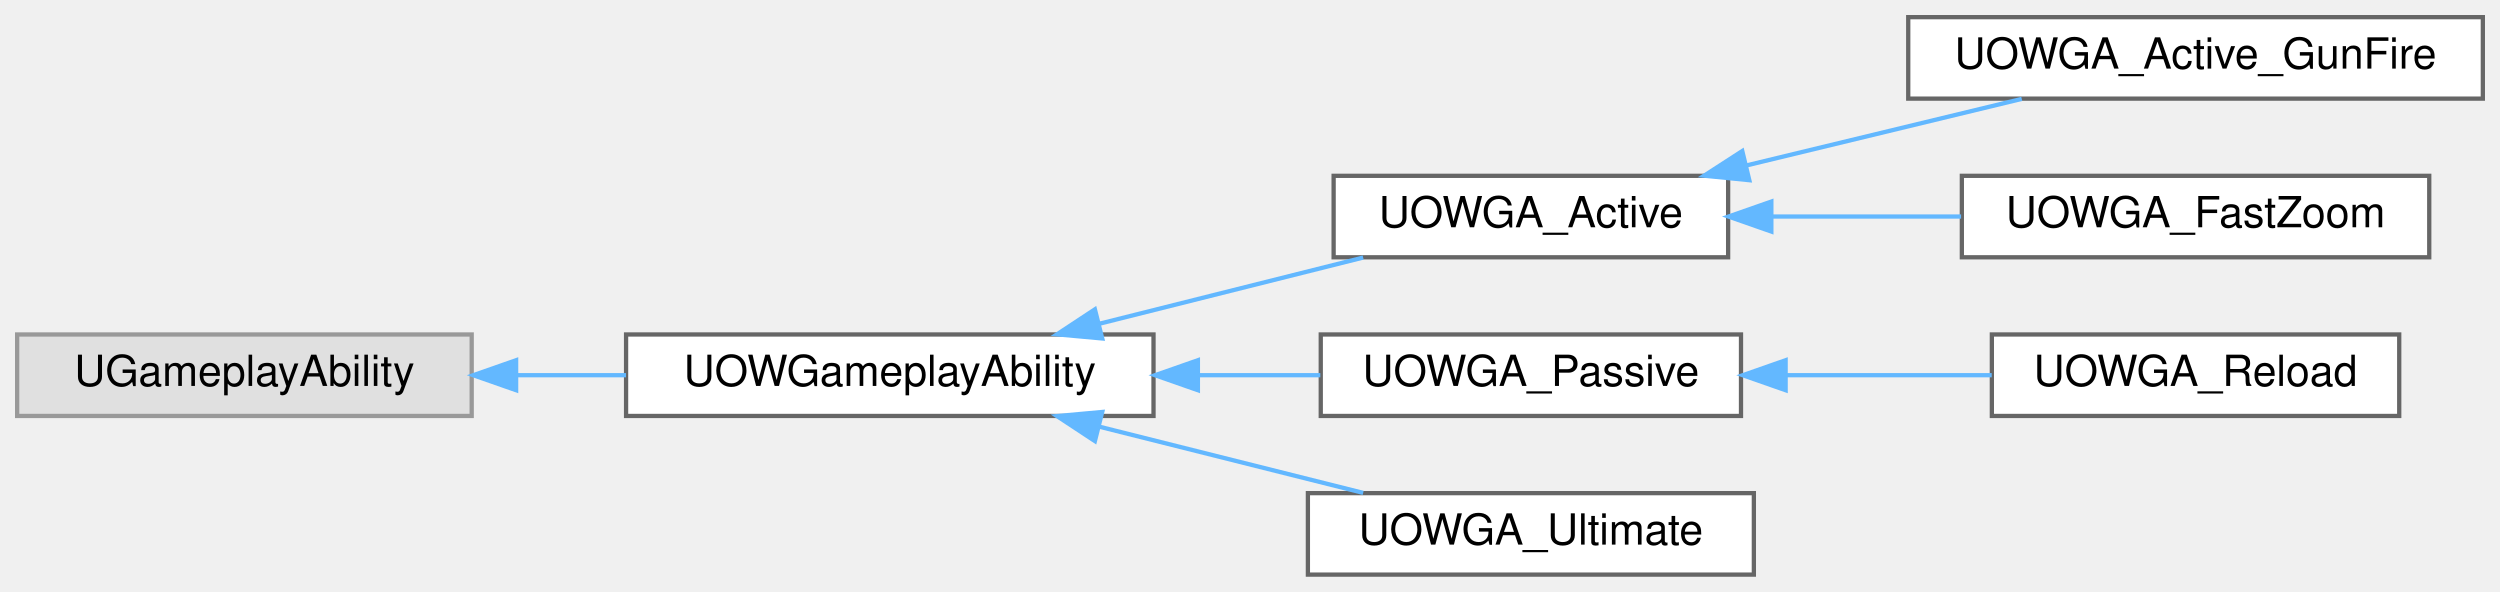
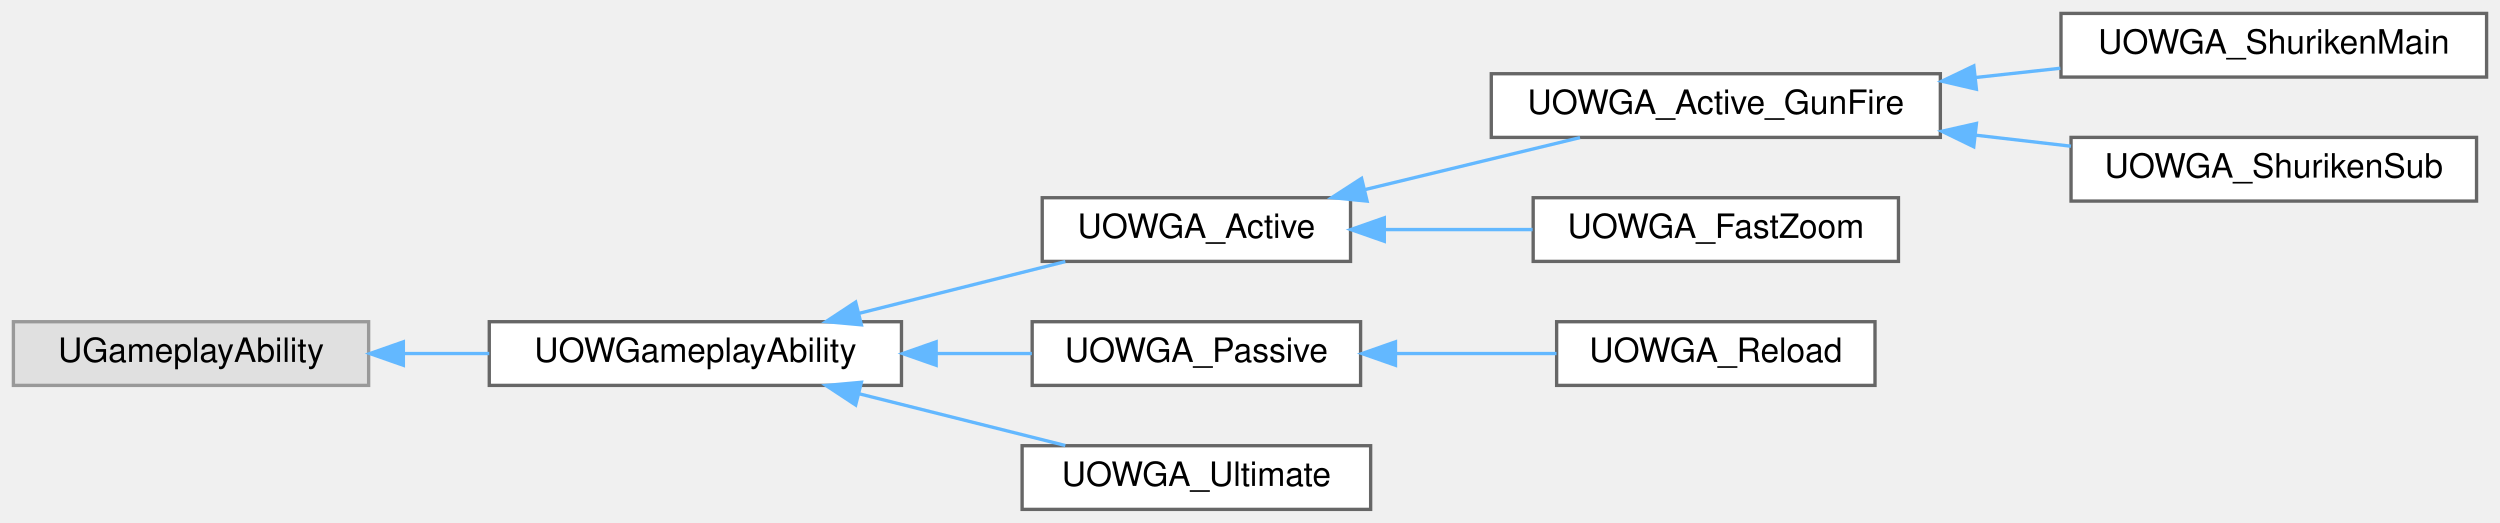
- <svg xmlns="http://www.w3.org/2000/svg" xmlns:xlink="http://www.w3.org/1999/xlink" width="583pt" height="138pt" viewBox="0.00 0.00 583.00 138.00">
-   <g id="graph0" class="graph" transform="scale(1 1) rotate(0) translate(4 134)">
+ <svg xmlns="http://www.w3.org/2000/svg" xmlns:xlink="http://www.w3.org/1999/xlink" width="746pt" height="156pt" viewBox="0.00 0.00 746.00 156.00">
+   <g id="graph0" class="graph" transform="scale(1 1) rotate(0) translate(4 152)">
    <g id="Node000000" class="node">
      <g id="a_Node000000">
        <a xlink:title=" ">
          <polygon fill="#e0e0e0" stroke="#999999" points="106,-56 0,-56 0,-37 106,-37 106,-56" />
          <text text-anchor="middle" x="53" y="-44" font-family="Helvetica,sans-Serif" font-size="10.00">UGameplayAbility</text>
        </a>
      </g>
    </g>
    <g id="Node000001" class="node">
      <g id="a_Node000001">
        <a xlink:href="classUOWGameplayAbility.html" target="_top" xlink:title=" ">
          <polygon fill="white" stroke="#666666" points="265,-56 142,-56 142,-37 265,-37 265,-56" />
          <text text-anchor="middle" x="203.5" y="-44" font-family="Helvetica,sans-Serif" font-size="10.00">UOWGameplayAbility</text>
        </a>
      </g>
    </g>
    <g id="edge12_Node000000_Node000001" class="edge">
      <g id="a_edge12_Node000000_Node000001">
        <a xlink:title=" ">
          <path fill="none" stroke="#63b8ff" d="M116.51,-46.5C124.95,-46.5 133.59,-46.5 141.99,-46.5" />
          <polygon fill="#63b8ff" stroke="#63b8ff" points="116.36,-43 106.36,-46.5 116.36,-50 116.36,-43" />
        </a>
      </g>
    </g>
    <g id="Node000002" class="node">
      <g id="a_Node000002">
        <a xlink:href="classUOWGA__Active.html" target="_top" xlink:title=" ">
          <polygon fill="white" stroke="#666666" points="399,-93 307,-93 307,-74 399,-74 399,-93" />
          <text text-anchor="middle" x="353" y="-81" font-family="Helvetica,sans-Serif" font-size="10.00">UOWGA_Active</text>
        </a>
      </g>
    </g>
    <g id="edge13_Node000001_Node000002" class="edge">
      <g id="a_edge13_Node000001_Node000002">
        <a xlink:title=" ">
          <path fill="none" stroke="#63b8ff" d="M252.31,-58.49C272.26,-63.5 295.1,-69.23 313.89,-73.94" />
          <polygon fill="#63b8ff" stroke="#63b8ff" points="253.04,-55.07 242.48,-56.03 251.33,-61.86 253.04,-55.07" />
        </a>
      </g>
    </g>
-     <g id="Node000005" class="node">
-       <g id="a_Node000005">
+     <g id="Node000007" class="node">
+       <g id="a_Node000007">
        <a xlink:href="classUOWGA__Passive.html" target="_top" xlink:title=" ">
          <polygon fill="white" stroke="#666666" points="402,-56 304,-56 304,-37 402,-37 402,-56" />
          <text text-anchor="middle" x="353" y="-44" font-family="Helvetica,sans-Serif" font-size="10.00">UOWGA_Passive</text>
        </a>
      </g>
    </g>
-     <g id="edge16_Node000001_Node000005" class="edge">
-       <g id="a_edge16_Node000001_Node000005">
+     <g id="edge18_Node000001_Node000007" class="edge">
+       <g id="a_edge18_Node000001_Node000007">
        <a xlink:title=" ">
          <path fill="none" stroke="#63b8ff" d="M275.37,-46.5C285.04,-46.5 294.77,-46.5 303.9,-46.5" />
          <polygon fill="#63b8ff" stroke="#63b8ff" points="275.35,-43 265.35,-46.5 275.35,-50 275.35,-43" />
        </a>
      </g>
    </g>
-     <g id="Node000007" class="node">
-       <g id="a_Node000007">
+     <g id="Node000009" class="node">
+       <g id="a_Node000009">
        <a xlink:href="classUOWGA__Ultimate.html" target="_top" xlink:title=" ">
          <polygon fill="white" stroke="#666666" points="405,-19 301,-19 301,0 405,0 405,-19" />
          <text text-anchor="middle" x="353" y="-7" font-family="Helvetica,sans-Serif" font-size="10.00">UOWGA_Ultimate</text>
        </a>
      </g>
    </g>
-     <g id="edge18_Node000001_Node000007" class="edge">
-       <g id="a_edge18_Node000001_Node000007">
+     <g id="edge20_Node000001_Node000009" class="edge">
+       <g id="a_edge20_Node000001_Node000009">
        <a xlink:title=" ">
          <path fill="none" stroke="#63b8ff" d="M252.31,-34.51C272.26,-29.5 295.1,-23.77 313.89,-19.06" />
          <polygon fill="#63b8ff" stroke="#63b8ff" points="251.33,-31.14 242.48,-36.97 253.04,-37.93 251.33,-31.14" />
        </a>
      </g>
    </g>
    <g id="Node000003" class="node">
      <g id="a_Node000003">
        <a xlink:href="classUOWGA__Active__GunFire.html" target="_top" xlink:title=" ">
          <polygon fill="white" stroke="#666666" points="575,-130 441,-130 441,-111 575,-111 575,-130" />
          <text text-anchor="middle" x="508" y="-118" font-family="Helvetica,sans-Serif" font-size="10.00">UOWGA_Active_GunFire</text>
        </a>
      </g>
    </g>
    <g id="edge14_Node000002_Node000003" class="edge">
      <g id="a_edge14_Node000002_Node000003">
        <a xlink:title=" ">
          <path fill="none" stroke="#63b8ff" d="M403.31,-95.43C424.07,-100.44 447.89,-106.21 467.47,-110.94" />
          <polygon fill="#63b8ff" stroke="#63b8ff" points="403.94,-91.98 393.4,-93.03 402.3,-98.78 403.94,-91.98" />
        </a>
      </g>
    </g>
-     <g id="Node000004" class="node">
-       <g id="a_Node000004">
+     <g id="Node000006" class="node">
+       <g id="a_Node000006">
        <a xlink:href="classUOWGA__FastZoom.html" target="_top" xlink:title=" ">
          <polygon fill="white" stroke="#666666" points="562.5,-93 453.5,-93 453.5,-74 562.5,-74 562.5,-93" />
          <text text-anchor="middle" x="508" y="-81" font-family="Helvetica,sans-Serif" font-size="10.00">UOWGA_FastZoom</text>
        </a>
      </g>
    </g>
-     <g id="edge15_Node000002_Node000004" class="edge">
-       <g id="a_edge15_Node000002_Node000004">
+     <g id="edge17_Node000002_Node000006" class="edge">
+       <g id="a_edge17_Node000002_Node000006">
        <a xlink:title=" ">
          <path fill="none" stroke="#63b8ff" d="M409.3,-83.5C423.65,-83.5 439.07,-83.5 453.33,-83.5" />
          <polygon fill="#63b8ff" stroke="#63b8ff" points="409.08,-80 399.08,-83.5 409.08,-87 409.08,-80" />
        </a>
      </g>
    </g>
-     <g id="Node000006" class="node">
-       <g id="a_Node000006">
+     <g id="Node000004" class="node">
+       <g id="a_Node000004">
+         <a xlink:href="classUOWGA__ShurikenMain.html" target="_top" xlink:title=" ">
+           <polygon fill="white" stroke="#666666" points="738,-148 611,-148 611,-129 738,-129 738,-148" />
+           <text text-anchor="middle" x="674.5" y="-136" font-family="Helvetica,sans-Serif" font-size="10.00">UOWGA_ShurikenMain</text>
+         </a>
+       </g>
+     </g>
+     <g id="edge15_Node000003_Node000004" class="edge">
+       <g id="a_edge15_Node000003_Node000004">
+         <a xlink:title=" ">
+           <path fill="none" stroke="#63b8ff" d="M585.65,-128.89C594.08,-129.81 602.58,-130.74 610.81,-131.64" />
+           <polygon fill="#63b8ff" stroke="#63b8ff" points="585.76,-125.38 575.43,-127.77 584.99,-132.34 585.76,-125.38" />
+         </a>
+       </g>
+     </g>
+     <g id="Node000005" class="node">
+       <g id="a_Node000005">
+         <a xlink:href="classUOWGA__ShurikenSub.html" target="_top" xlink:title=" ">
+           <polygon fill="white" stroke="#666666" points="735,-111 614,-111 614,-92 735,-92 735,-111" />
+           <text text-anchor="middle" x="674.5" y="-99" font-family="Helvetica,sans-Serif" font-size="10.00">UOWGA_ShurikenSub</text>
+         </a>
+       </g>
+     </g>
+     <g id="edge16_Node000003_Node000005" class="edge">
+       <g id="a_edge16_Node000003_Node000005">
+         <a xlink:title=" ">
+           <path fill="none" stroke="#63b8ff" d="M585.38,-111.68C594.98,-110.57 604.69,-109.45 613.98,-108.37" />
+           <polygon fill="#63b8ff" stroke="#63b8ff" points="584.97,-108.2 575.43,-112.83 585.77,-115.16 584.97,-108.2" />
+         </a>
+       </g>
+     </g>
+     <g id="Node000008" class="node">
+       <g id="a_Node000008">
        <a xlink:href="classUOWGA__Reload.html" target="_top" xlink:title=" ">
          <polygon fill="white" stroke="#666666" points="555.5,-56 460.5,-56 460.5,-37 555.5,-37 555.5,-56" />
          <text text-anchor="middle" x="508" y="-44" font-family="Helvetica,sans-Serif" font-size="10.00">UOWGA_Reload</text>
        </a>
      </g>
    </g>
-     <g id="edge17_Node000005_Node000006" class="edge">
-       <g id="a_edge17_Node000005_Node000006">
+     <g id="edge19_Node000007_Node000008" class="edge">
+       <g id="a_edge19_Node000007_Node000008">
        <a xlink:title=" ">
          <path fill="none" stroke="#63b8ff" d="M412.63,-46.5C428.47,-46.5 445.39,-46.5 460.47,-46.5" />
          <polygon fill="#63b8ff" stroke="#63b8ff" points="412.41,-43 402.41,-46.5 412.41,-50 412.41,-43" />
        </a>
      </g>
    </g>
  </g>
</svg>
